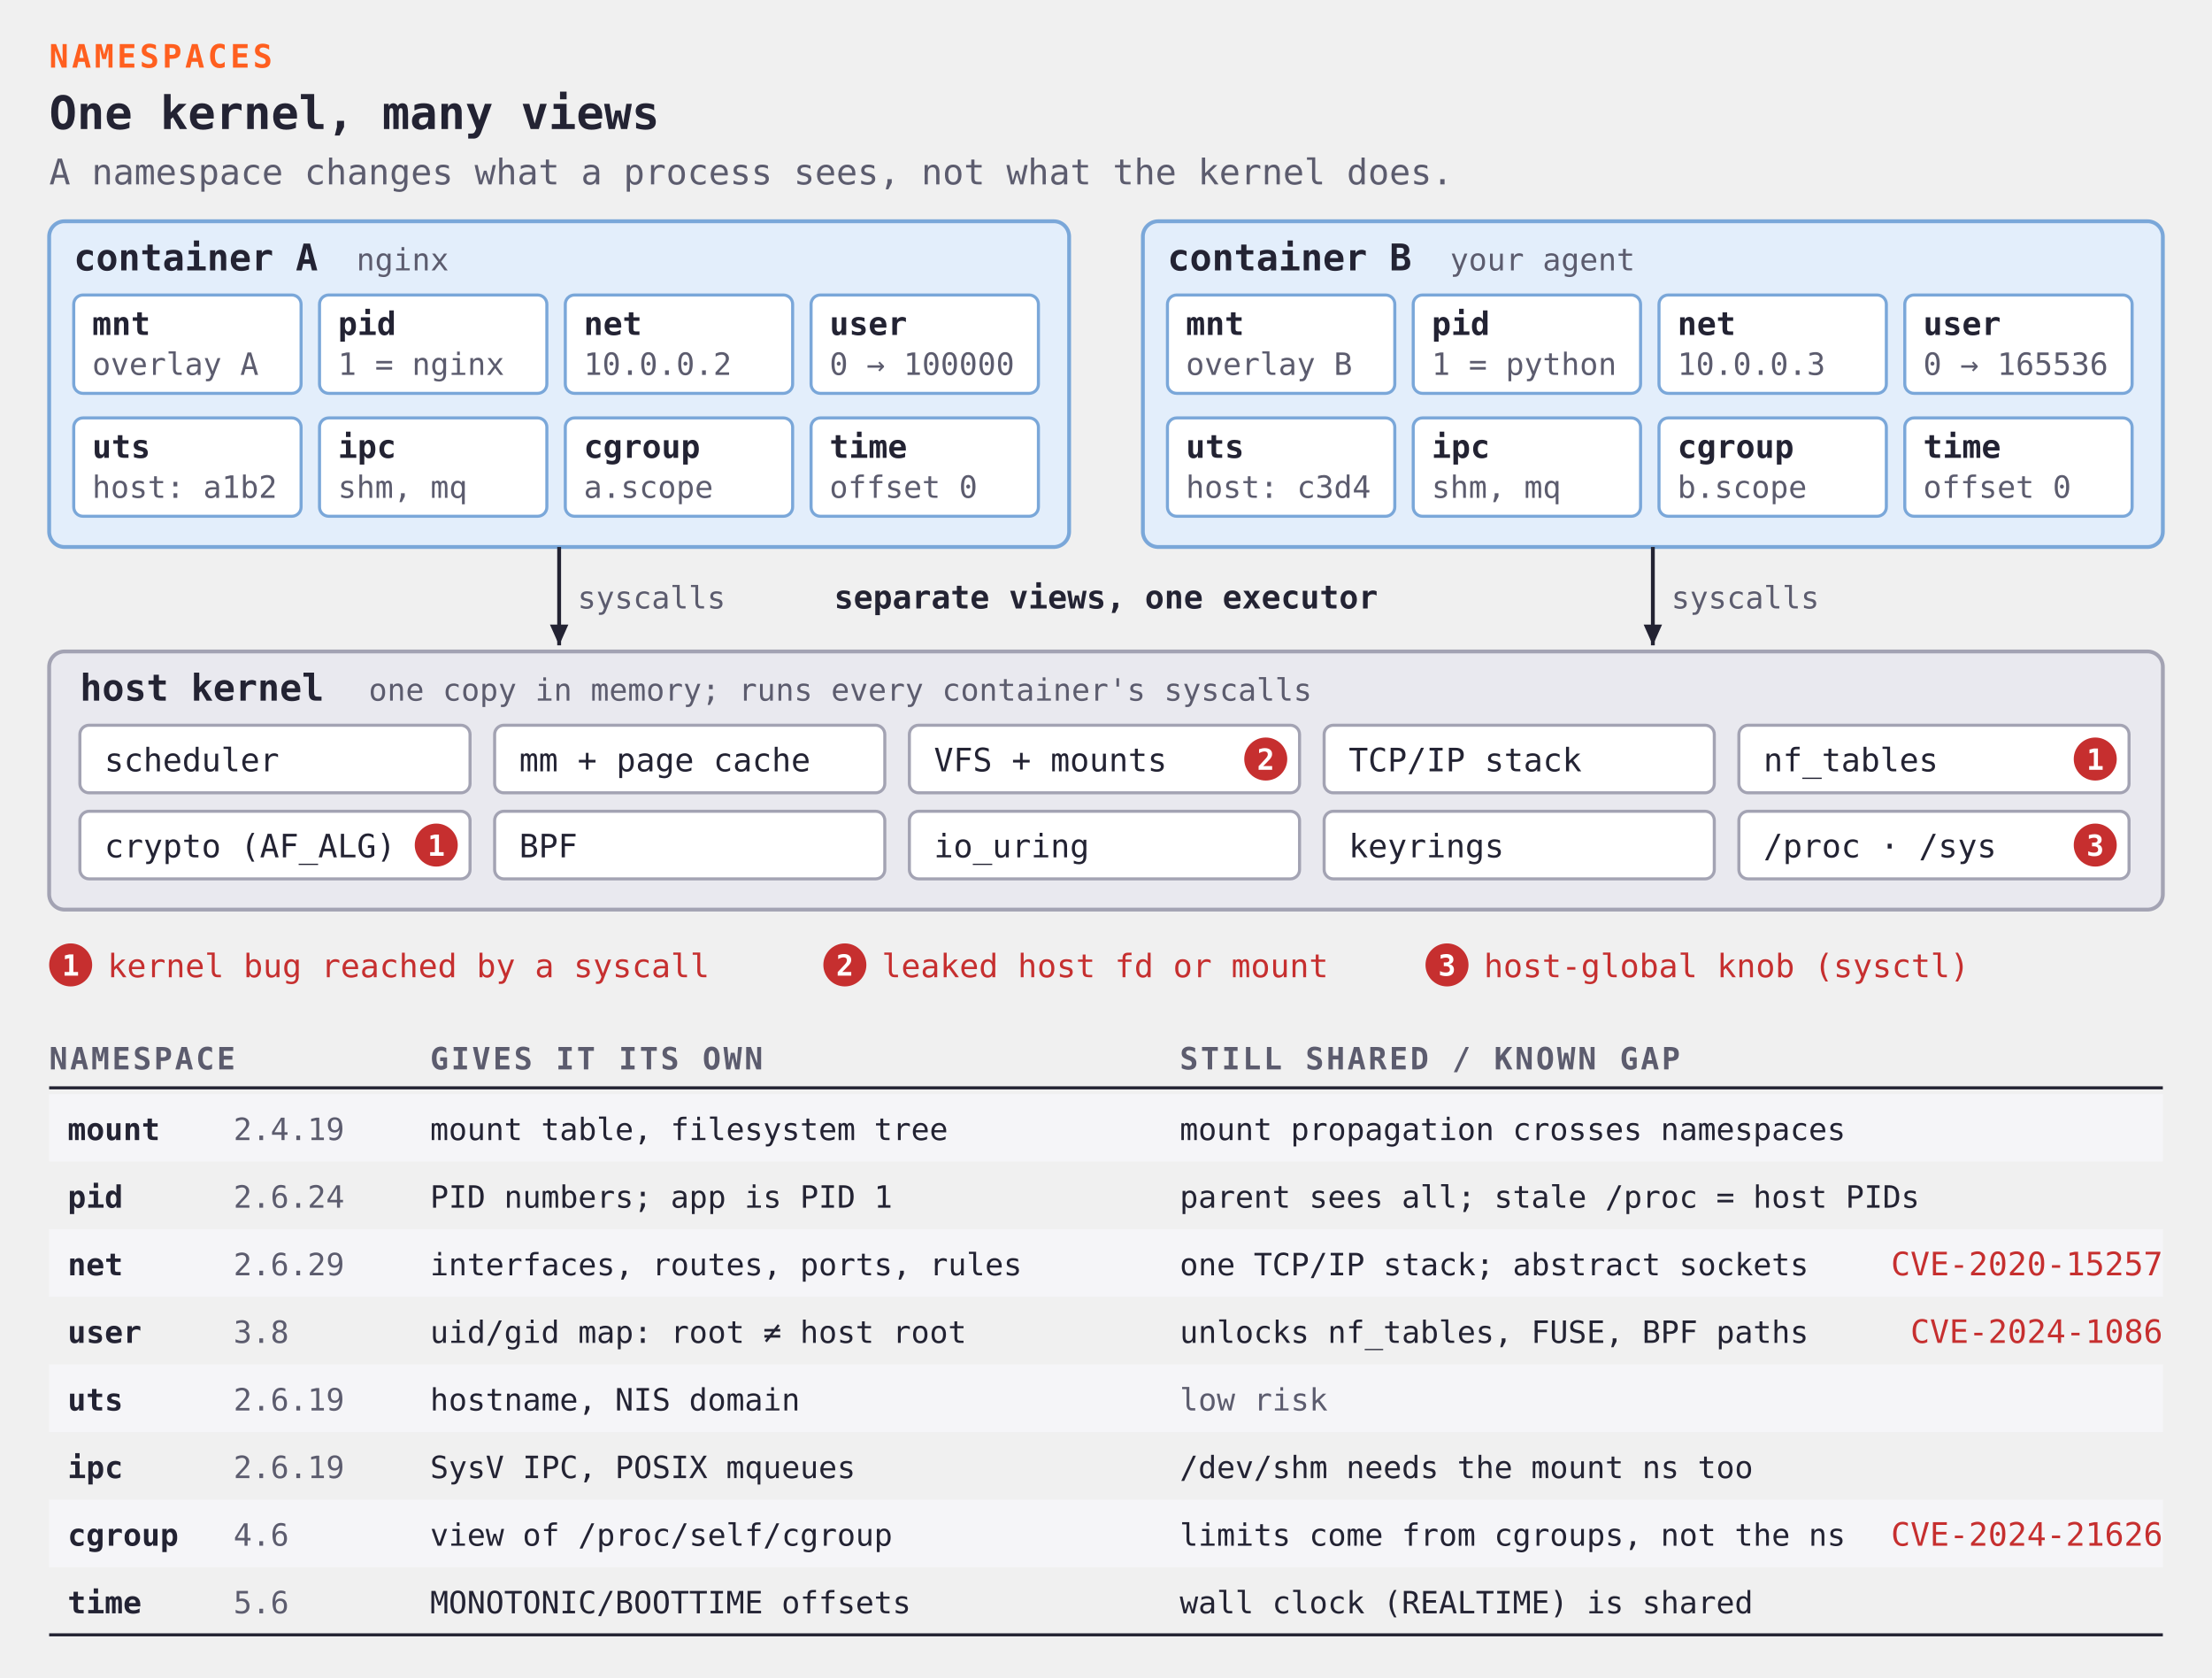
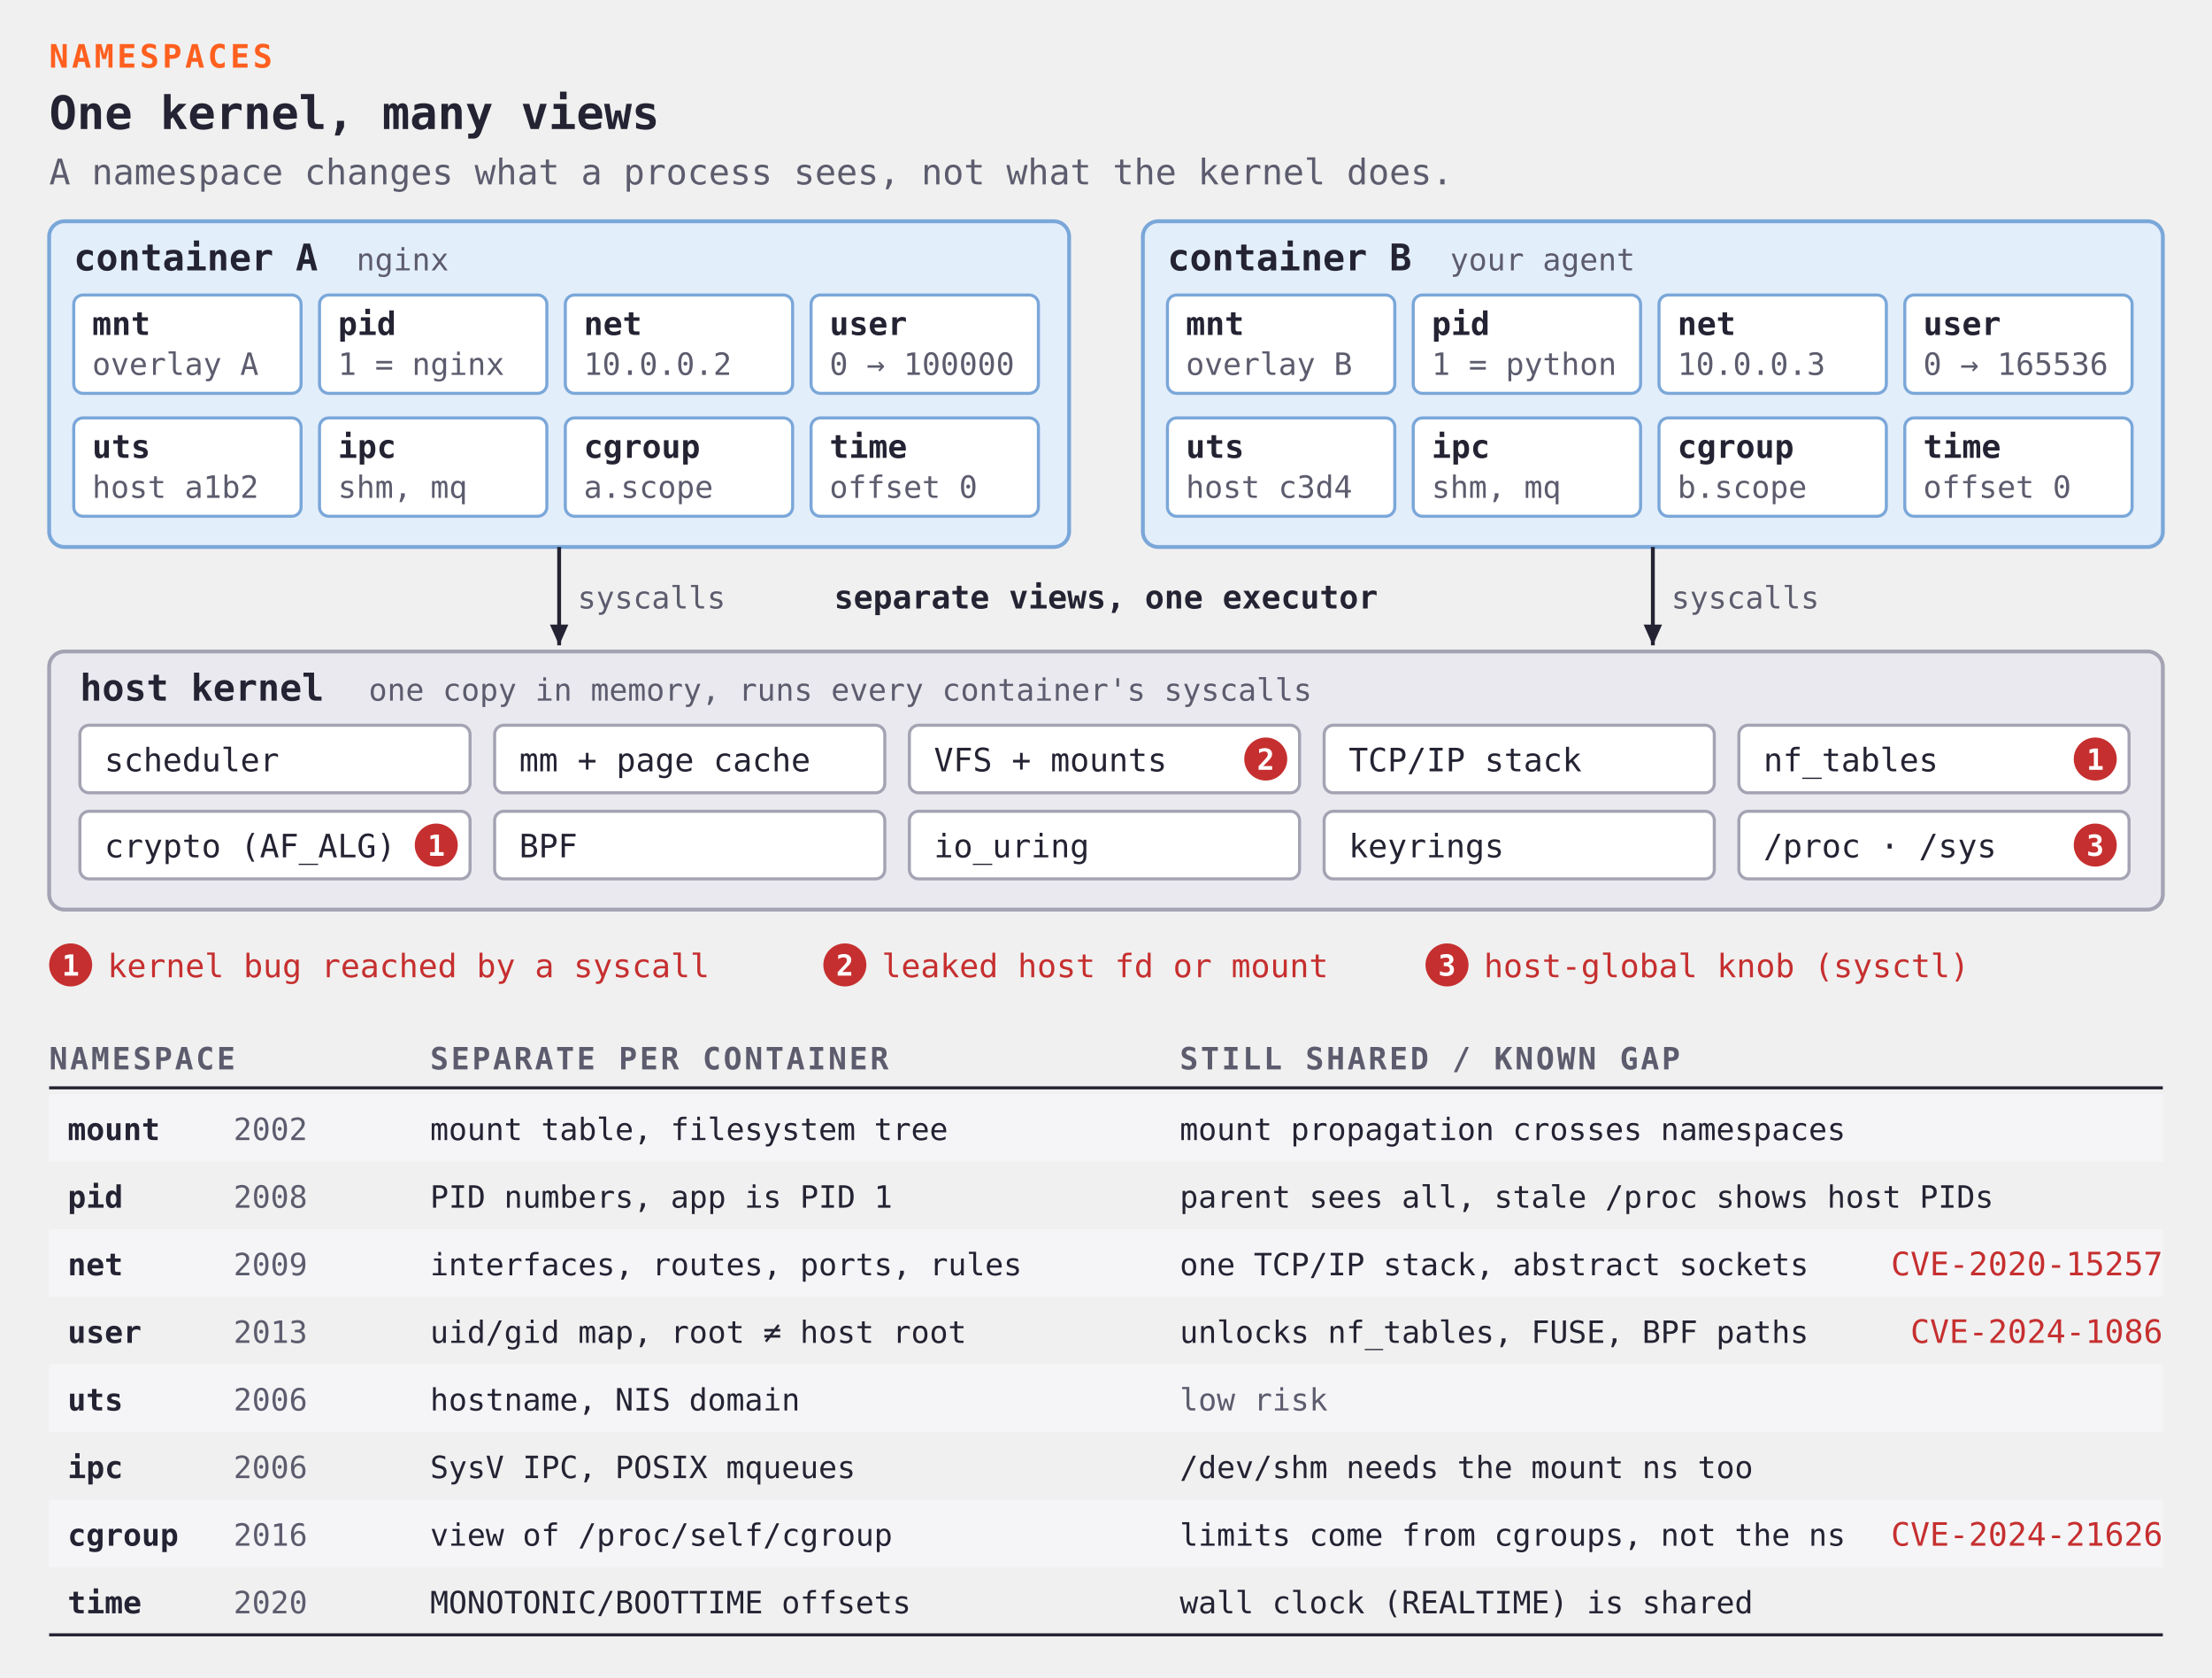
<svg xmlns="http://www.w3.org/2000/svg" viewBox="0 0 720 546" role="img" aria-labelledby="title desc" font-family="'Roboto Mono', ui-monospace, SFMono-Regular, Menlo, Consolas, 'DejaVu Sans Mono', monospace">
  <defs>
    <marker id="a" viewBox="0 0 10 10" refX="9" refY="5" markerWidth="6" markerHeight="6" orient="auto-start-reverse">
      <path d="M0,1 L9,5 L0,9 z" fill="#232333" />
    </marker>
  </defs>
  <style>
    text { fill: #232333; font-size: 10.5px; }
    .k { font-size: 10.5px; font-weight: 600; letter-spacing: .1em; fill: #ff5f1f; }
    .t { font-size: 15px; font-weight: 700; }
    .c { font-size: 11.5px; fill: #5c5c6e; }
    .lane { font-size: 10px; font-weight: 600; letter-spacing: .08em; fill: #5c5c6e; }
    .m { fill: #5c5c6e; font-size: 10px; }
    .h { font-size: 12px; font-weight: 700; }
    .b { font-weight: 700; }
    .red { fill: #c62f2f; }
    .ctr { fill: #e3eefb; stroke: #7aa7d9; stroke-width: 1.25; }
    .ns { fill: #ffffff; stroke: #7aa7d9; stroke-width: 1; }
    .kern { fill: #e9e9ef; stroke: #a3a3b3; stroke-width: 1.25; }
    .sub { fill: #ffffff; stroke: #a3a3b3; stroke-width: 1; }
    .ln { stroke: #232333; stroke-width: 1.25; fill: none; }
    .n { fill: #c62f2f; }
    .nt { fill: #ffffff; font-size: 9.5px; font-weight: 700; }
    .row { font-size: 10px; }
    .tb { font-size: 10px; font-weight: 700; }
  </style>
  <text class="k" x="16" y="22">NAMESPACES</text>
  <text class="t" x="16" y="42">One kernel, many views</text>
  <text class="c" x="16" y="60">A namespace changes what a process sees, not what the kernel does.</text>
  <rect class="ctr" x="16" y="72" width="332" height="106" rx="5" />
  <text class="h" x="24" y="88">container A</text>
  <text class="m" x="116" y="88">nginx</text>
  <g>
    <rect class="ns" x="24" y="96" width="74" height="32" rx="3" />
    <text class="b" x="30" y="109">mnt</text>
    <text class="m" x="30" y="122">overlay A</text>
    <rect class="ns" x="104" y="96" width="74" height="32" rx="3" />
    <text class="b" x="110" y="109">pid</text>
    <text class="m" x="110" y="122">1 = nginx</text>
    <rect class="ns" x="184" y="96" width="74" height="32" rx="3" />
    <text class="b" x="190" y="109">net</text>
    <text class="m" x="190" y="122">10.0.0.2</text>
    <rect class="ns" x="264" y="96" width="74" height="32" rx="3" />
    <text class="b" x="270" y="109">user</text>
    <text class="m" x="270" y="122">0 → 100000</text>
    <rect class="ns" x="24" y="136" width="74" height="32" rx="3" />
    <text class="b" x="30" y="149">uts</text>
-     <text class="m" x="30" y="162">host: a1b2</text>
+     <text class="m" x="30" y="162">host a1b2</text>
    <rect class="ns" x="104" y="136" width="74" height="32" rx="3" />
    <text class="b" x="110" y="149">ipc</text>
    <text class="m" x="110" y="162">shm, mq</text>
    <rect class="ns" x="184" y="136" width="74" height="32" rx="3" />
    <text class="b" x="190" y="149">cgroup</text>
    <text class="m" x="190" y="162">a.scope</text>
    <rect class="ns" x="264" y="136" width="74" height="32" rx="3" />
    <text class="b" x="270" y="149">time</text>
    <text class="m" x="270" y="162">offset 0</text>
  </g>
  <rect class="ctr" x="372" y="72" width="332" height="106" rx="5" />
  <text class="h" x="380" y="88">container B</text>
  <text class="m" x="472" y="88">your agent</text>
  <g>
    <rect class="ns" x="380" y="96" width="74" height="32" rx="3" />
    <text class="b" x="386" y="109">mnt</text>
    <text class="m" x="386" y="122">overlay B</text>
    <rect class="ns" x="460" y="96" width="74" height="32" rx="3" />
    <text class="b" x="466" y="109">pid</text>
    <text class="m" x="466" y="122">1 = python</text>
    <rect class="ns" x="540" y="96" width="74" height="32" rx="3" />
    <text class="b" x="546" y="109">net</text>
    <text class="m" x="546" y="122">10.0.0.3</text>
    <rect class="ns" x="620" y="96" width="74" height="32" rx="3" />
    <text class="b" x="626" y="109">user</text>
    <text class="m" x="626" y="122">0 → 165536</text>
    <rect class="ns" x="380" y="136" width="74" height="32" rx="3" />
    <text class="b" x="386" y="149">uts</text>
-     <text class="m" x="386" y="162">host: c3d4</text>
+     <text class="m" x="386" y="162">host c3d4</text>
    <rect class="ns" x="460" y="136" width="74" height="32" rx="3" />
    <text class="b" x="466" y="149">ipc</text>
    <text class="m" x="466" y="162">shm, mq</text>
    <rect class="ns" x="540" y="136" width="74" height="32" rx="3" />
    <text class="b" x="546" y="149">cgroup</text>
    <text class="m" x="546" y="162">b.scope</text>
    <rect class="ns" x="620" y="136" width="74" height="32" rx="3" />
    <text class="b" x="626" y="149">time</text>
    <text class="m" x="626" y="162">offset 0</text>
  </g>
  <line class="ln" x1="182" y1="178" x2="182" y2="210" marker-end="url(#a)" />
  <text class="m" x="188" y="198">syscalls</text>
  <line class="ln" x1="538" y1="178" x2="538" y2="210" marker-end="url(#a)" />
  <text class="m" x="544" y="198">syscalls</text>
  <text x="360" y="198" text-anchor="middle" style="font-weight:600">separate views, one executor</text>
  <rect class="kern" x="16" y="212" width="688" height="84" rx="5" />
  <text class="h" x="26" y="228">host kernel</text>
-   <text class="m" x="120" y="228">one copy in memory; runs every container's syscalls</text>
+   <text class="m" x="120" y="228">one copy in memory, runs every container's syscalls</text>
  <g>
    <rect class="sub" x="26" y="236" width="127" height="22" rx="3" />
    <text x="34" y="251">scheduler</text>
    <rect class="sub" x="161" y="236" width="127" height="22" rx="3" />
    <text x="169" y="251">mm + page cache</text>
    <rect class="sub" x="296" y="236" width="127" height="22" rx="3" />
    <text x="304" y="251">VFS + mounts</text>
    <rect class="sub" x="431" y="236" width="127" height="22" rx="3" />
    <text x="439" y="251">TCP/IP stack</text>
    <rect class="sub" x="566" y="236" width="127" height="22" rx="3" />
    <text x="574" y="251">nf_tables</text>
    <rect class="sub" x="26" y="264" width="127" height="22" rx="3" />
    <text x="34" y="279">crypto (AF_ALG)</text>
    <rect class="sub" x="161" y="264" width="127" height="22" rx="3" />
    <text x="169" y="279">BPF</text>
    <rect class="sub" x="296" y="264" width="127" height="22" rx="3" />
    <text x="304" y="279">io_uring</text>
    <rect class="sub" x="431" y="264" width="127" height="22" rx="3" />
    <text x="439" y="279">keyrings</text>
    <rect class="sub" x="566" y="264" width="127" height="22" rx="3" />
    <text x="574" y="279">/proc · /sys</text>
  </g>
  <circle class="n" cx="682" cy="247" r="7" />
  <text class="nt" x="682" y="250.5" text-anchor="middle">1</text>
  <circle class="n" cx="142" cy="275" r="7" />
  <text class="nt" x="142" y="278.5" text-anchor="middle">1</text>
  <circle class="n" cx="412" cy="247" r="7" />
  <text class="nt" x="412" y="250.5" text-anchor="middle">2</text>
  <circle class="n" cx="682" cy="275" r="7" />
  <text class="nt" x="682" y="278.5" text-anchor="middle">3</text>
  <circle class="n" cx="23" cy="314" r="7" />
  <text class="nt" x="23" y="317.5" text-anchor="middle">1</text>
  <text class="red" x="35" y="318">kernel bug reached by a syscall</text>
  <circle class="n" cx="275" cy="314" r="7" />
  <text class="nt" x="275" y="317.5" text-anchor="middle">2</text>
  <text class="red" x="287" y="318">leaked host fd or mount</text>
  <circle class="n" cx="471" cy="314" r="7" />
  <text class="nt" x="471" y="317.5" text-anchor="middle">3</text>
  <text class="red" x="483" y="318">host-global knob (sysctl)</text>
  <text class="lane" x="16" y="348">NAMESPACE</text>
-   <text class="lane" x="140" y="348">GIVES IT ITS OWN</text>
+   <text class="lane" x="140" y="348">SEPARATE PER CONTAINER</text>
  <text class="lane" x="384" y="348">STILL SHARED / KNOWN GAP</text>
  <line x1="16" y1="354" x2="704" y2="354" stroke="#232333" stroke-width="1" />
  <g>
    <rect x="16" y="356" width="688" height="22" fill="#f5f5f8" />
    <rect x="16" y="400" width="688" height="22" fill="#f5f5f8" />
    <rect x="16" y="444" width="688" height="22" fill="#f5f5f8" />
    <rect x="16" y="488" width="688" height="22" fill="#f5f5f8" />
  </g>
  <g>
    <text class="tb" x="22" y="371">mount</text>
-     <text class="m" x="76" y="371">2.4.19</text>
+     <text class="m" x="76" y="371">2002</text>
    <text class="row" x="140" y="371">mount table, filesystem tree</text>
    <text class="row" x="384" y="371">mount propagation crosses namespaces</text>
    <text class="tb" x="22" y="393">pid</text>
-     <text class="m" x="76" y="393">2.6.24</text>
-     <text class="row" x="140" y="393">PID numbers; app is PID 1</text>
-     <text class="row" x="384" y="393">parent sees all; stale /proc = host PIDs</text>
+     <text class="m" x="76" y="393">2008</text>
+     <text class="row" x="140" y="393">PID numbers, app is PID 1</text>
+     <text class="row" x="384" y="393">parent sees all, stale /proc shows host PIDs</text>
    <text class="tb" x="22" y="415">net</text>
-     <text class="m" x="76" y="415">2.6.29</text>
+     <text class="m" x="76" y="415">2009</text>
    <text class="row" x="140" y="415">interfaces, routes, ports, rules</text>
-     <text class="row" x="384" y="415">one TCP/IP stack; abstract sockets</text>
+     <text class="row" x="384" y="415">one TCP/IP stack, abstract sockets</text>
    <text class="tb" x="22" y="437">user</text>
-     <text class="m" x="76" y="437">3.8</text>
-     <text class="row" x="140" y="437">uid/gid map: root ≠ host root</text>
+     <text class="m" x="76" y="437">2013</text>
+     <text class="row" x="140" y="437">uid/gid map, root ≠ host root</text>
    <text class="row" x="384" y="437">unlocks nf_tables, FUSE, BPF paths</text>
    <text class="tb" x="22" y="459">uts</text>
-     <text class="m" x="76" y="459">2.6.19</text>
+     <text class="m" x="76" y="459">2006</text>
    <text class="row" x="140" y="459">hostname, NIS domain</text>
    <text class="row m" x="384" y="459">low risk</text>
    <text class="tb" x="22" y="481">ipc</text>
-     <text class="m" x="76" y="481">2.6.19</text>
+     <text class="m" x="76" y="481">2006</text>
    <text class="row" x="140" y="481">SysV IPC, POSIX mqueues</text>
    <text class="row" x="384" y="481">/dev/shm needs the mount ns too</text>
    <text class="tb" x="22" y="503">cgroup</text>
-     <text class="m" x="76" y="503">4.6</text>
+     <text class="m" x="76" y="503">2016</text>
    <text class="row" x="140" y="503">view of /proc/self/cgroup</text>
    <text class="row" x="384" y="503">limits come from cgroups, not the ns</text>
    <text class="tb" x="22" y="525">time</text>
-     <text class="m" x="76" y="525">5.6</text>
+     <text class="m" x="76" y="525">2020</text>
    <text class="row" x="140" y="525">MONOTONIC/BOOTTIME offsets</text>
    <text class="row" x="384" y="525">wall clock (REALTIME) is shared</text>
  </g>
  <g class="red" style="font-size:10px">
    <text class="red" x="704" y="415" text-anchor="end">CVE-2020-15257</text>
    <text class="red" x="704" y="437" text-anchor="end">CVE-2024-1086</text>
    <text class="red" x="704" y="503" text-anchor="end">CVE-2024-21626</text>
  </g>
  <line x1="16" y1="532" x2="704" y2="532" stroke="#232333" stroke-width="1" />
</svg>
